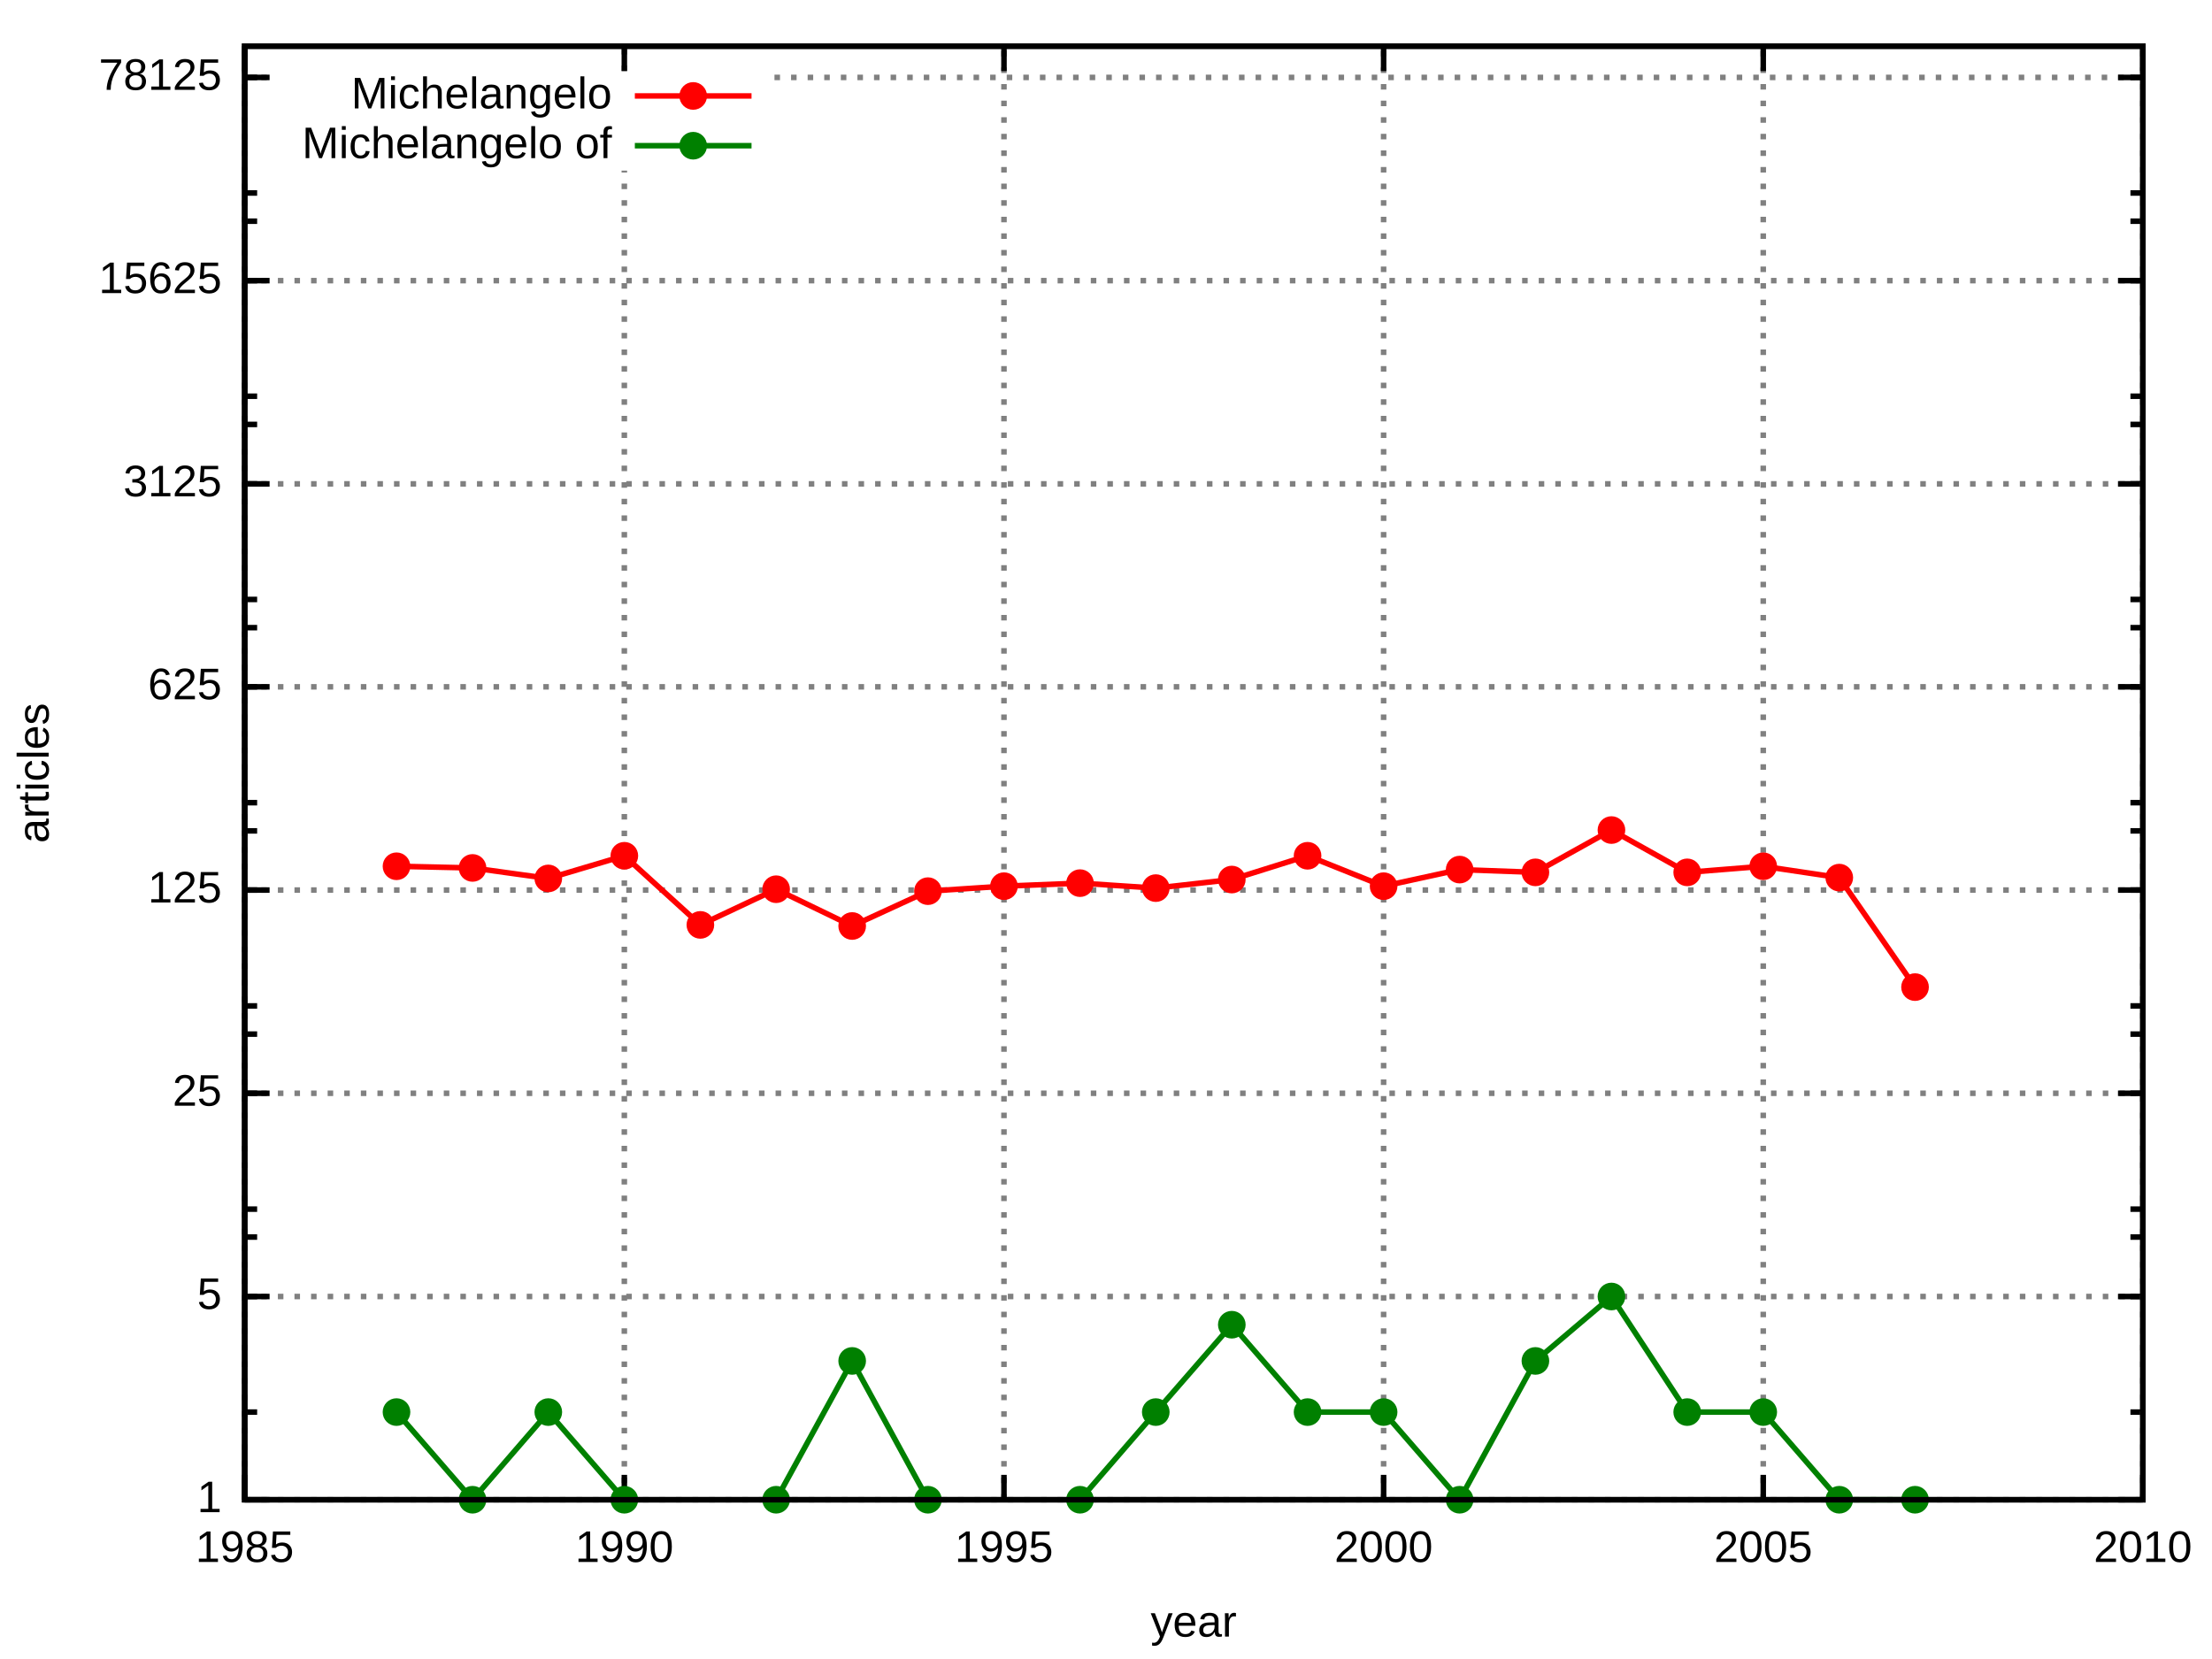
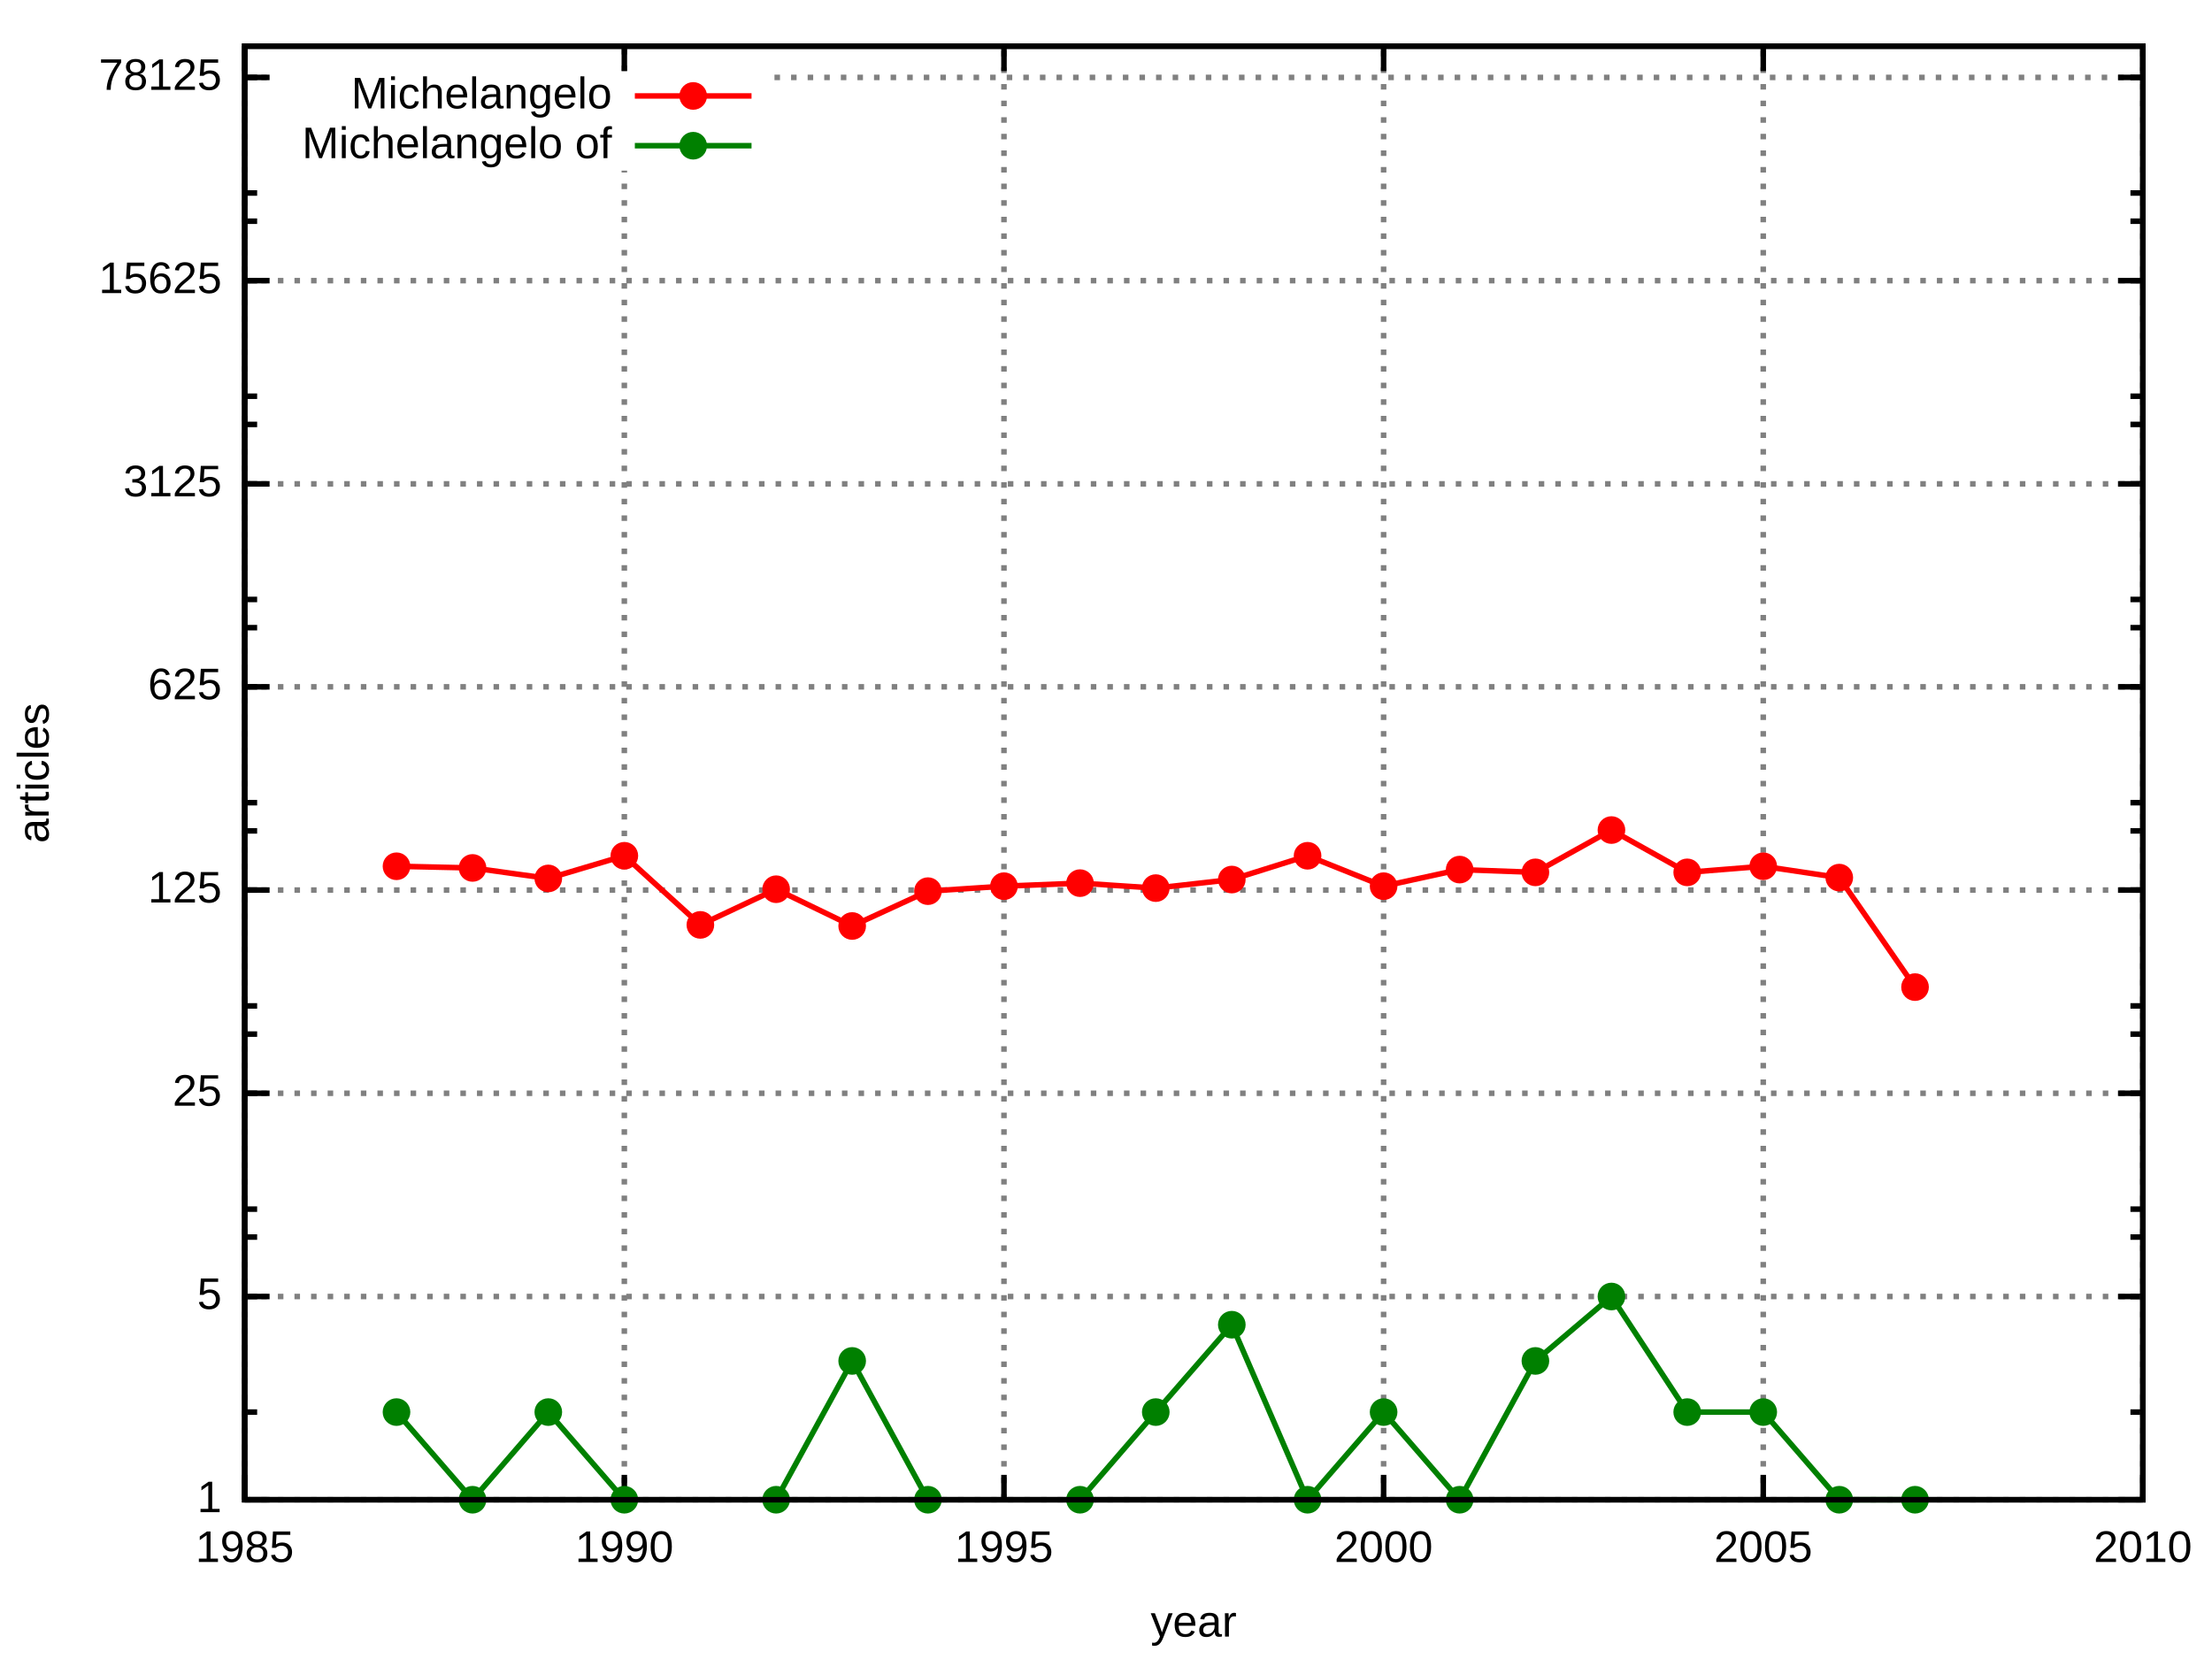
<svg xmlns="http://www.w3.org/2000/svg" xmlns:xlink="http://www.w3.org/1999/xlink" width="800" height="600" viewBox="0 0 800 600">
  <g id="gnuplot_canvas">
    <rect x="0" y="0" width="800" height="600" fill="none" />
    <defs>
      <circle id="gpDot" r="0.5" stroke-width="0.5" />
      <path id="gpPt0" stroke-width="0.222" stroke="currentColor" d="M-1,0 h2 M0,-1 v2" />
      <path id="gpPt1" stroke-width="0.222" stroke="currentColor" d="M-1,-1 L1,1 M1,-1 L-1,1" />
      <path id="gpPt2" stroke-width="0.222" stroke="currentColor" d="M-1,0 L1,0 M0,-1 L0,1 M-1,-1 L1,1 M-1,1 L1,-1" />
      <rect id="gpPt3" stroke-width="0.222" stroke="currentColor" x="-1" y="-1" width="2" height="2" />
      <rect id="gpPt4" stroke-width="0.222" stroke="currentColor" fill="currentColor" x="-1" y="-1" width="2" height="2" />
      <circle id="gpPt5" stroke-width="0.222" stroke="currentColor" cx="0" cy="0" r="1" />
      <use xlink:href="#gpPt5" id="gpPt6" fill="currentColor" stroke="none" />
      <path id="gpPt7" stroke-width="0.222" stroke="currentColor" d="M0,-1.33 L-1.33,0.67 L1.33,0.67 z" />
      <use xlink:href="#gpPt7" id="gpPt8" fill="currentColor" stroke="none" />
      <use xlink:href="#gpPt7" id="gpPt9" stroke="currentColor" transform="rotate(180)" />
      <use xlink:href="#gpPt9" id="gpPt10" fill="currentColor" stroke="none" />
      <use xlink:href="#gpPt3" id="gpPt11" stroke="currentColor" transform="rotate(45)" />
      <use xlink:href="#gpPt11" id="gpPt12" fill="currentColor" stroke="none" />
      <filter id="greybox" filterUnits="objectBoundingBox" x="0" y="0" height="1" width="1">
        <feFlood flood-color="lightgrey" flood-opacity="1" result="grey" />
        <feComposite in="SourceGraphic" in2="grey" operator="atop" />
      </filter>
    </defs>
    <g style="fill:none; color:white; stroke:black; stroke-width:2.00; stroke-linecap:butt; stroke-linejoin:miter">
</g>
    <g style="fill:none; color:black; stroke:currentColor; stroke-width:2.00; stroke-linecap:butt; stroke-linejoin:miter">
</g>
    <g style="fill:none; color:gray; stroke:currentColor; stroke-width:2.00; stroke-linecap:butt; stroke-linejoin:miter">
      <path stroke="gray" stroke-dasharray=" 2,4" class="gridline" d="M88.5,542.4 L775.0,542.4  " />
    </g>
    <g style="fill:none; color:black; stroke:currentColor; stroke-width:2.00; stroke-linecap:butt; stroke-linejoin:miter">
      <path stroke="black" d="M88.5,542.4 L97.5,542.4 M775.0,542.4 L766.0,542.4  " />
      <g transform="translate(80.2,546.9)" style="stroke:none; fill:black; font-family:Arial; font-size:12.00pt; text-anchor:end">
        <text>
          <tspan> 1</tspan>
        </text>
      </g>
      <path stroke="black" d="M88.5,510.7 L93.0,510.7 M775.0,510.7 L770.5,510.7 M88.5,468.9 L93.0,468.9 M775.0,468.9 L770.5,468.9    M88.5,447.4 L93.0,447.4 M775.0,447.4 L770.5,447.4  " />
    </g>
    <g style="fill:none; color:gray; stroke:currentColor; stroke-width:2.00; stroke-linecap:butt; stroke-linejoin:miter">
      <path stroke="gray" stroke-dasharray=" 2,4" class="gridline" d="M88.5,468.9 L775.0,468.9  " />
    </g>
    <g style="fill:none; color:black; stroke:currentColor; stroke-width:2.00; stroke-linecap:butt; stroke-linejoin:miter">
      <path stroke="black" d="M88.5,468.9 L97.5,468.9 M775.0,468.9 L766.0,468.9  " />
      <g transform="translate(80.2,473.4)" style="stroke:none; fill:black; font-family:Arial; font-size:12.00pt; text-anchor:end">
        <text>
          <tspan> 5</tspan>
        </text>
      </g>
      <path stroke="black" d="M88.5,437.3 L93.0,437.3 M775.0,437.3 L770.5,437.3 M88.5,395.4 L93.0,395.4 M775.0,395.4 L770.5,395.4    M88.5,374.0 L93.0,374.0 M775.0,374.0 L770.5,374.0  " />
    </g>
    <g style="fill:none; color:gray; stroke:currentColor; stroke-width:2.00; stroke-linecap:butt; stroke-linejoin:miter">
      <path stroke="gray" stroke-dasharray=" 2,4" class="gridline" d="M88.5,395.4 L775.0,395.4  " />
    </g>
    <g style="fill:none; color:black; stroke:currentColor; stroke-width:2.00; stroke-linecap:butt; stroke-linejoin:miter">
      <path stroke="black" d="M88.5,395.4 L97.5,395.4 M775.0,395.4 L766.0,395.4  " />
      <g transform="translate(80.2,399.9)" style="stroke:none; fill:black; font-family:Arial; font-size:12.00pt; text-anchor:end">
        <text>
          <tspan> 25</tspan>
        </text>
      </g>
      <path stroke="black" d="M88.5,363.8 L93.0,363.8 M775.0,363.8 L770.5,363.8 M88.5,321.9 L93.0,321.9 M775.0,321.9 L770.5,321.9    M88.5,300.5 L93.0,300.5 M775.0,300.5 L770.5,300.5  " />
    </g>
    <g style="fill:none; color:gray; stroke:currentColor; stroke-width:2.00; stroke-linecap:butt; stroke-linejoin:miter">
      <path stroke="gray" stroke-dasharray=" 2,4" class="gridline" d="M88.5,321.9 L775.0,321.9  " />
    </g>
    <g style="fill:none; color:black; stroke:currentColor; stroke-width:2.00; stroke-linecap:butt; stroke-linejoin:miter">
      <path stroke="black" d="M88.5,321.9 L97.5,321.9 M775.0,321.9 L766.0,321.9  " />
      <g transform="translate(80.2,326.4)" style="stroke:none; fill:black; font-family:Arial; font-size:12.00pt; text-anchor:end">
        <text>
          <tspan> 125</tspan>
        </text>
      </g>
      <path stroke="black" d="M88.5,290.3 L93.0,290.3 M775.0,290.3 L770.5,290.3 M88.5,248.4 L93.0,248.4 M775.0,248.4 L770.5,248.4    M88.5,227.0 L93.0,227.0 M775.0,227.0 L770.5,227.0  " />
    </g>
    <g style="fill:none; color:gray; stroke:currentColor; stroke-width:2.00; stroke-linecap:butt; stroke-linejoin:miter">
      <path stroke="gray" stroke-dasharray=" 2,4" class="gridline" d="M88.5,248.4 L775.0,248.4  " />
    </g>
    <g style="fill:none; color:black; stroke:currentColor; stroke-width:2.00; stroke-linecap:butt; stroke-linejoin:miter">
      <path stroke="black" d="M88.5,248.4 L97.5,248.4 M775.0,248.4 L766.0,248.4  " />
      <g transform="translate(80.2,252.9)" style="stroke:none; fill:black; font-family:Arial; font-size:12.00pt; text-anchor:end">
        <text>
          <tspan> 625</tspan>
        </text>
      </g>
      <path stroke="black" d="M88.5,216.8 L93.0,216.8 M775.0,216.8 L770.5,216.8 M88.5,175.0 L93.0,175.0 M775.0,175.0 L770.5,175.0    M88.5,153.5 L93.0,153.5 M775.0,153.5 L770.5,153.5  " />
    </g>
    <g style="fill:none; color:gray; stroke:currentColor; stroke-width:2.00; stroke-linecap:butt; stroke-linejoin:miter">
      <path stroke="gray" stroke-dasharray=" 2,4" class="gridline" d="M88.5,175.0 L775.0,175.0  " />
    </g>
    <g style="fill:none; color:black; stroke:currentColor; stroke-width:2.00; stroke-linecap:butt; stroke-linejoin:miter">
      <path stroke="black" d="M88.5,175.0 L97.5,175.0 M775.0,175.0 L766.0,175.0  " />
      <g transform="translate(80.2,179.5)" style="stroke:none; fill:black; font-family:Arial; font-size:12.00pt; text-anchor:end">
        <text>
          <tspan> 3125</tspan>
        </text>
      </g>
      <path stroke="black" d="M88.5,143.3 L93.0,143.3 M775.0,143.3 L770.5,143.3 M88.5,101.5 L93.0,101.5 M775.0,101.5 L770.5,101.5    M88.5,80.0 L93.0,80.0 M775.0,80.0 L770.5,80.0  " />
    </g>
    <g style="fill:none; color:gray; stroke:currentColor; stroke-width:2.00; stroke-linecap:butt; stroke-linejoin:miter">
      <path stroke="gray" stroke-dasharray=" 2,4" class="gridline" d="M88.5,101.5 L775.0,101.5  " />
    </g>
    <g style="fill:none; color:black; stroke:currentColor; stroke-width:2.00; stroke-linecap:butt; stroke-linejoin:miter">
      <path stroke="black" d="M88.5,101.5 L97.5,101.5 M775.0,101.5 L766.0,101.5  " />
      <g transform="translate(80.2,106.0)" style="stroke:none; fill:black; font-family:Arial; font-size:12.00pt; text-anchor:end">
        <text>
          <tspan> 15625</tspan>
        </text>
      </g>
      <path stroke="black" d="M88.5,69.8 L93.0,69.8 M775.0,69.8 L770.5,69.8 M88.5,28.0 L93.0,28.0 M775.0,28.0 L770.5,28.0     " />
    </g>
    <g style="fill:none; color:gray; stroke:currentColor; stroke-width:2.00; stroke-linecap:butt; stroke-linejoin:miter">
      <path stroke="gray" stroke-dasharray=" 2,4" class="gridline" d="M88.5,28.0 L96.8,28.0 M280.1,28.0 L775.0,28.0  " />
    </g>
    <g style="fill:none; color:black; stroke:currentColor; stroke-width:2.00; stroke-linecap:butt; stroke-linejoin:miter">
      <path stroke="black" d="M88.5,28.0 L97.5,28.0 M775.0,28.0 L766.0,28.0  " />
      <g transform="translate(80.2,32.5)" style="stroke:none; fill:black; font-family:Arial; font-size:12.00pt; text-anchor:end">
        <text>
          <tspan> 78125</tspan>
        </text>
      </g>
    </g>
    <g style="fill:none; color:gray; stroke:currentColor; stroke-width:2.00; stroke-linecap:butt; stroke-linejoin:miter">
      <path stroke="gray" stroke-dasharray=" 2,4" class="gridline" d="M88.5,542.4 L88.5,16.7  " />
    </g>
    <g style="fill:none; color:black; stroke:currentColor; stroke-width:2.00; stroke-linecap:butt; stroke-linejoin:miter">
      <path stroke="black" d="M88.5,542.4 L88.5,533.4 M88.5,16.7 L88.5,25.7  " />
      <g transform="translate(88.5,564.9)" style="stroke:none; fill:black; font-family:Arial; font-size:12.00pt; text-anchor:middle">
        <text>
          <tspan> 1985</tspan>
        </text>
      </g>
    </g>
    <g style="fill:none; color:gray; stroke:currentColor; stroke-width:2.00; stroke-linecap:butt; stroke-linejoin:miter">
      <path stroke="gray" stroke-dasharray=" 2,4" class="gridline" d="M225.8,542.4 L225.8,61.7 M225.8,25.7 L225.8,16.7  " />
    </g>
    <g style="fill:none; color:black; stroke:currentColor; stroke-width:2.00; stroke-linecap:butt; stroke-linejoin:miter">
      <path stroke="black" d="M225.8,542.4 L225.8,533.4 M225.8,16.7 L225.8,25.7  " />
      <g transform="translate(225.8,564.9)" style="stroke:none; fill:black; font-family:Arial; font-size:12.00pt; text-anchor:middle">
        <text>
          <tspan> 1990</tspan>
        </text>
      </g>
    </g>
    <g style="fill:none; color:gray; stroke:currentColor; stroke-width:2.00; stroke-linecap:butt; stroke-linejoin:miter">
      <path stroke="gray" stroke-dasharray=" 2,4" class="gridline" d="M363.1,542.4 L363.1,16.7  " />
    </g>
    <g style="fill:none; color:black; stroke:currentColor; stroke-width:2.00; stroke-linecap:butt; stroke-linejoin:miter">
      <path stroke="black" d="M363.1,542.4 L363.1,533.4 M363.1,16.7 L363.1,25.7  " />
      <g transform="translate(363.1,564.9)" style="stroke:none; fill:black; font-family:Arial; font-size:12.00pt; text-anchor:middle">
        <text>
          <tspan> 1995</tspan>
        </text>
      </g>
    </g>
    <g style="fill:none; color:gray; stroke:currentColor; stroke-width:2.00; stroke-linecap:butt; stroke-linejoin:miter">
      <path stroke="gray" stroke-dasharray=" 2,4" class="gridline" d="M500.4,542.4 L500.4,16.7  " />
    </g>
    <g style="fill:none; color:black; stroke:currentColor; stroke-width:2.00; stroke-linecap:butt; stroke-linejoin:miter">
      <path stroke="black" d="M500.4,542.4 L500.4,533.4 M500.4,16.7 L500.4,25.7  " />
      <g transform="translate(500.4,564.9)" style="stroke:none; fill:black; font-family:Arial; font-size:12.00pt; text-anchor:middle">
        <text>
          <tspan> 2000</tspan>
        </text>
      </g>
    </g>
    <g style="fill:none; color:gray; stroke:currentColor; stroke-width:2.00; stroke-linecap:butt; stroke-linejoin:miter">
      <path stroke="gray" stroke-dasharray=" 2,4" class="gridline" d="M637.7,542.4 L637.7,16.7  " />
    </g>
    <g style="fill:none; color:black; stroke:currentColor; stroke-width:2.00; stroke-linecap:butt; stroke-linejoin:miter">
      <path stroke="black" d="M637.7,542.4 L637.7,533.4 M637.7,16.7 L637.7,25.7  " />
      <g transform="translate(637.7,564.9)" style="stroke:none; fill:black; font-family:Arial; font-size:12.00pt; text-anchor:middle">
        <text>
          <tspan> 2005</tspan>
        </text>
      </g>
    </g>
    <g style="fill:none; color:gray; stroke:currentColor; stroke-width:2.00; stroke-linecap:butt; stroke-linejoin:miter">
      <path stroke="gray" stroke-dasharray=" 2,4" class="gridline" d="M775.0,542.4 L775.0,16.7  " />
    </g>
    <g style="fill:none; color:black; stroke:currentColor; stroke-width:2.00; stroke-linecap:butt; stroke-linejoin:miter">
      <path stroke="black" d="M775.0,542.4 L775.0,533.4 M775.0,16.7 L775.0,25.7  " />
      <g transform="translate(775.0,564.9)" style="stroke:none; fill:black; font-family:Arial; font-size:12.00pt; text-anchor:middle">
        <text>
          <tspan> 2010</tspan>
        </text>
      </g>
      <path stroke="black" d="M88.5,16.7 L88.5,542.4 L775.0,542.4 L775.0,16.7 L88.5,16.7 Z  " />
      <g transform="translate(17.6,279.6) rotate(270)" style="stroke:none; fill:black; font-family:Arial; font-size:12.00pt; text-anchor:middle">
        <text>
          <tspan>articles</tspan>
        </text>
      </g>
      <g transform="translate(431.7,591.9)" style="stroke:none; fill:black; font-family:Arial; font-size:12.00pt; text-anchor:middle">
        <text>
          <tspan>year</tspan>
        </text>
      </g>
    </g>
    <g id="gnuplot_plot_1">
      <g style="fill:none; color:red; stroke:currentColor; stroke-width:2.00; stroke-linecap:butt; stroke-linejoin:miter">
        <g transform="translate(221.3,39.2)" style="stroke:none; fill:black; font-family:Arial; font-size:12.00pt; text-anchor:end">
          <text>
            <tspan>Michelangelo</tspan>
          </text>
        </g>
        <path d="M229.6,34.7 L271.8,34.7 M143.4,313.3 L170.9,313.9 L198.3,317.7 L225.8,309.5 L253.3,334.5 L280.7,321.6    L308.2,334.9 L335.6,322.3 L363.1,320.5 L390.6,319.4 L418.0,321.2 L445.5,318.1 L472.9,309.5 L500.4,320.5    L527.9,314.5 L555.3,315.5 L582.8,300.2 L610.2,315.5 L637.7,313.3 L665.2,317.4 L692.6,357.0  " />
        <use xlink:href="#gpPt6" transform="translate(143.4,313.3) scale(4.50)" />
        <use xlink:href="#gpPt6" transform="translate(170.9,313.9) scale(4.50)" />
        <use xlink:href="#gpPt6" transform="translate(198.3,317.7) scale(4.50)" />
        <use xlink:href="#gpPt6" transform="translate(225.8,309.5) scale(4.50)" />
        <use xlink:href="#gpPt6" transform="translate(253.3,334.5) scale(4.50)" />
        <use xlink:href="#gpPt6" transform="translate(280.7,321.6) scale(4.50)" />
        <use xlink:href="#gpPt6" transform="translate(308.2,334.9) scale(4.50)" />
        <use xlink:href="#gpPt6" transform="translate(335.6,322.3) scale(4.50)" />
        <use xlink:href="#gpPt6" transform="translate(363.1,320.5) scale(4.50)" />
        <use xlink:href="#gpPt6" transform="translate(390.6,319.4) scale(4.50)" />
        <use xlink:href="#gpPt6" transform="translate(418.0,321.2) scale(4.50)" />
        <use xlink:href="#gpPt6" transform="translate(445.5,318.1) scale(4.50)" />
        <use xlink:href="#gpPt6" transform="translate(472.9,309.5) scale(4.50)" />
        <use xlink:href="#gpPt6" transform="translate(500.4,320.5) scale(4.50)" />
        <use xlink:href="#gpPt6" transform="translate(527.9,314.5) scale(4.50)" />
        <use xlink:href="#gpPt6" transform="translate(555.3,315.5) scale(4.50)" />
        <use xlink:href="#gpPt6" transform="translate(582.8,300.2) scale(4.50)" />
        <use xlink:href="#gpPt6" transform="translate(610.2,315.5) scale(4.50)" />
        <use xlink:href="#gpPt6" transform="translate(637.7,313.3) scale(4.50)" />
        <use xlink:href="#gpPt6" transform="translate(665.2,317.4) scale(4.50)" />
        <use xlink:href="#gpPt6" transform="translate(692.6,357.0) scale(4.50)" />
        <use xlink:href="#gpPt6" transform="translate(250.7,34.7) scale(4.50)" />
      </g>
    </g>
    <g id="gnuplot_plot_2">
      <g style="fill:none; color:green; stroke:currentColor; stroke-width:2.00; stroke-linecap:butt; stroke-linejoin:miter">
        <g transform="translate(221.3,57.2)" style="stroke:none; fill:black; font-family:Arial; font-size:12.00pt; text-anchor:end">
          <text>
            <tspan>Michelangelo of</tspan>
          </text>
        </g>
-         <path d="M229.6,52.7 L271.8,52.7 M143.4,510.7 L170.9,542.4 L198.3,510.7 L225.8,542.4 M280.7,542.4 L308.2,492.2    L335.6,542.4 M390.6,542.4 L418.0,510.7 L445.5,479.1 L472.9,510.7 L500.4,510.7 L527.9,542.4 L555.3,492.2    L582.8,468.9 L610.2,510.7 L637.7,510.7 L665.2,542.4 L692.6,542.4  " />
+         <path d="M229.6,52.7 L271.8,52.7 M143.4,510.7 L170.9,542.4 L198.3,510.7 L225.8,542.4 M280.7,542.4 L308.2,492.2    L335.6,542.4 M390.6,542.4 L418.0,510.7 L445.5,479.1 L472.9,542.4 L500.4,510.7 L527.9,542.4 L555.3,492.2    L582.8,468.9 L610.2,510.7 L637.7,510.7 L665.2,542.4 L692.6,542.4  " />
        <use xlink:href="#gpPt6" transform="translate(143.4,510.7) scale(4.50)" />
        <use xlink:href="#gpPt6" transform="translate(170.9,542.4) scale(4.50)" />
        <use xlink:href="#gpPt6" transform="translate(198.3,510.7) scale(4.50)" />
        <use xlink:href="#gpPt6" transform="translate(225.8,542.4) scale(4.50)" />
        <use xlink:href="#gpPt6" transform="translate(280.7,542.4) scale(4.50)" />
        <use xlink:href="#gpPt6" transform="translate(308.2,492.2) scale(4.50)" />
        <use xlink:href="#gpPt6" transform="translate(335.6,542.4) scale(4.50)" />
        <use xlink:href="#gpPt6" transform="translate(390.6,542.4) scale(4.50)" />
        <use xlink:href="#gpPt6" transform="translate(418.0,510.7) scale(4.50)" />
        <use xlink:href="#gpPt6" transform="translate(445.5,479.1) scale(4.50)" />
-         <use xlink:href="#gpPt6" transform="translate(472.9,510.7) scale(4.50)" />
+         <use xlink:href="#gpPt6" transform="translate(472.9,542.4) scale(4.50)" />
        <use xlink:href="#gpPt6" transform="translate(500.4,510.7) scale(4.50)" />
        <use xlink:href="#gpPt6" transform="translate(527.9,542.4) scale(4.50)" />
        <use xlink:href="#gpPt6" transform="translate(555.3,492.2) scale(4.50)" />
        <use xlink:href="#gpPt6" transform="translate(582.8,468.9) scale(4.50)" />
        <use xlink:href="#gpPt6" transform="translate(610.2,510.7) scale(4.50)" />
        <use xlink:href="#gpPt6" transform="translate(637.7,510.7) scale(4.50)" />
        <use xlink:href="#gpPt6" transform="translate(665.2,542.4) scale(4.50)" />
        <use xlink:href="#gpPt6" transform="translate(692.6,542.4) scale(4.50)" />
        <use xlink:href="#gpPt6" transform="translate(250.7,52.7) scale(4.50)" />
      </g>
    </g>
    <g style="fill:none; color:black; stroke:currentColor; stroke-width:2.00; stroke-linecap:butt; stroke-linejoin:miter">
      <path stroke="black" d="M88.5,16.7 L88.5,542.4 L775.0,542.4 L775.0,16.7 L88.5,16.7 Z  " />
    </g>
  </g>
</svg>
